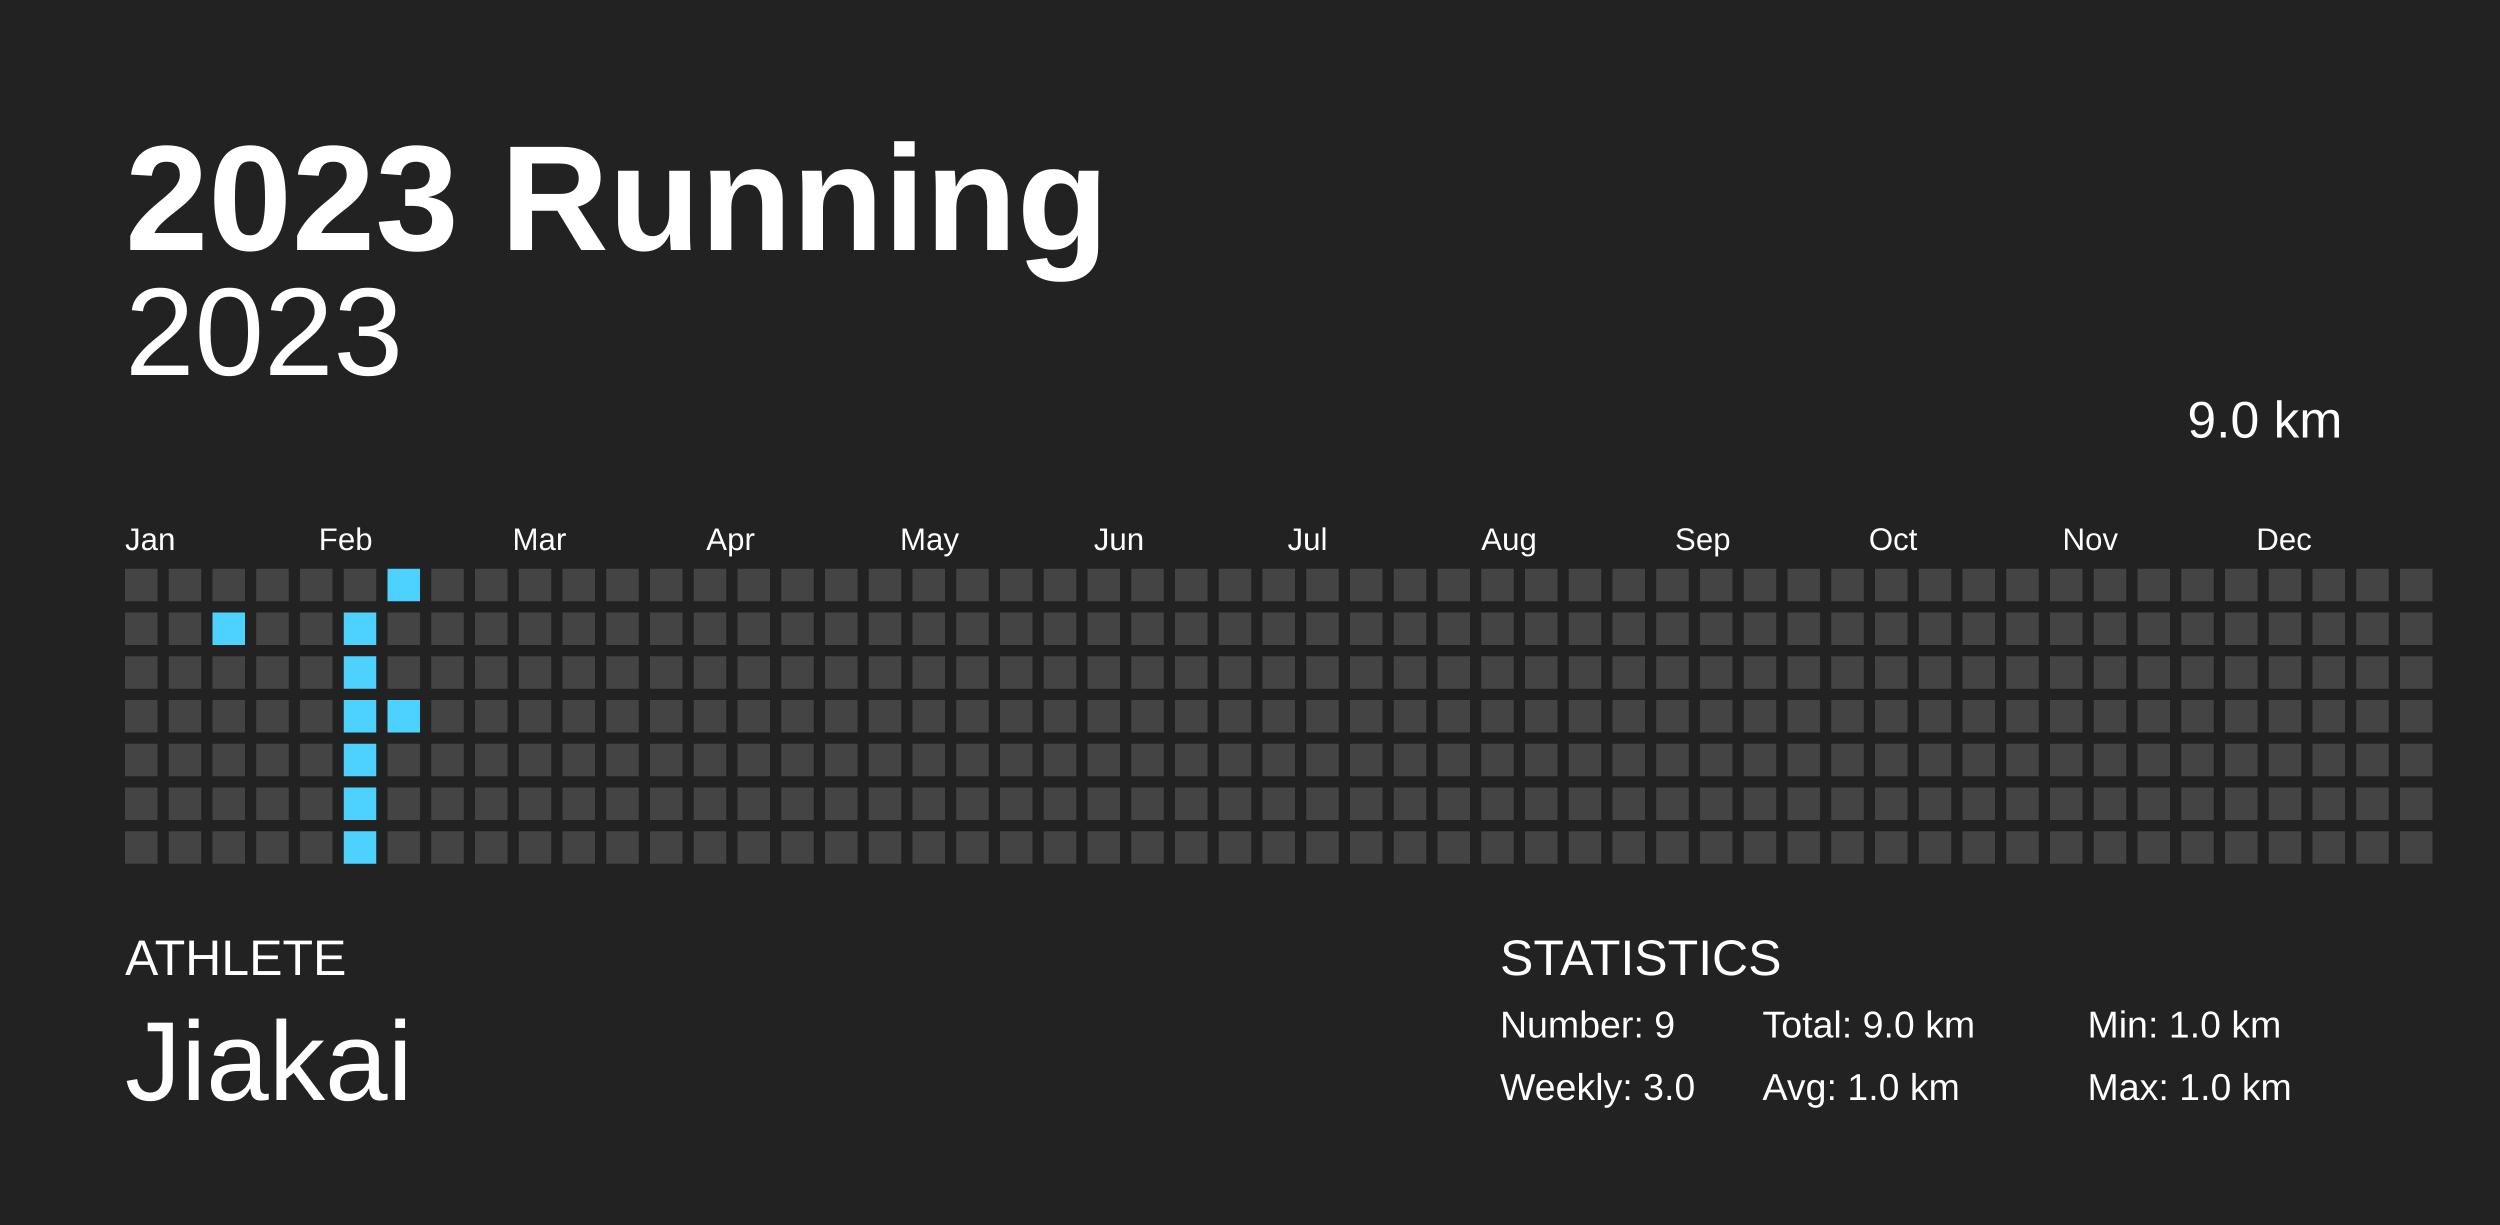
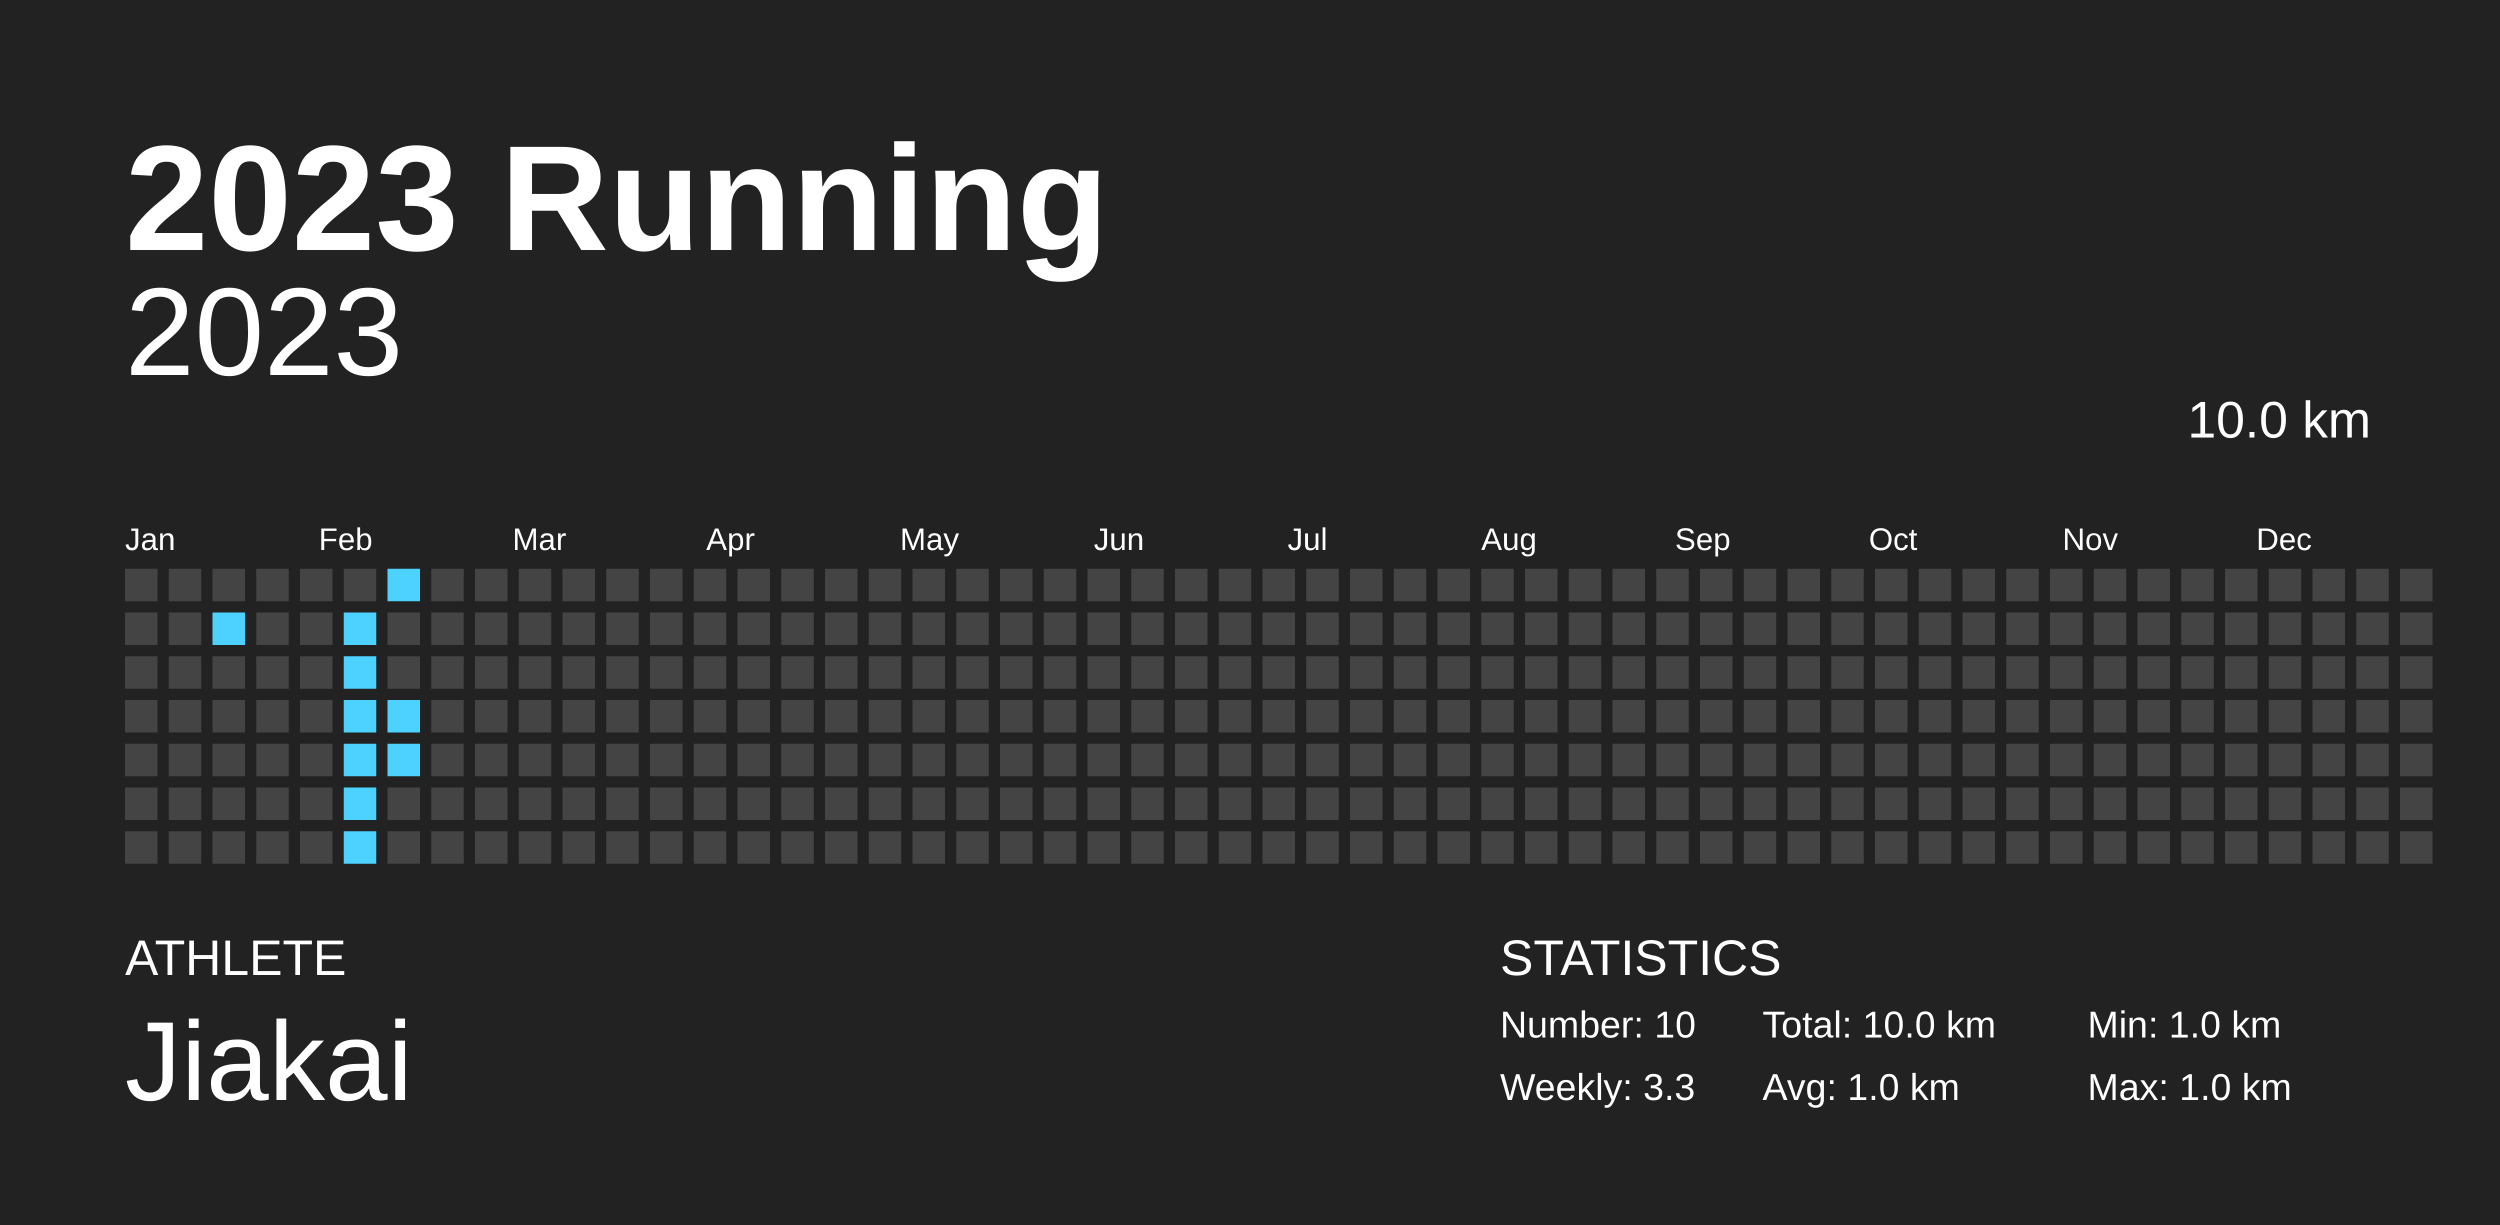
<svg xmlns="http://www.w3.org/2000/svg" baseProfile="full" height="98mm" version="1.1" viewBox="0,0,200,98" width="200mm">
  <defs />
  <rect fill="#222222" height="98" width="200" x="0" y="0" />
  <text fill="#FFFFFF" style="font-size:12px; font-family:Arial; font-weight:bold;" x="10" y="20">2023 Running</text>
  <text fill="#FFFFFF" style="font-size:4px; font-family:Arial" x="10" y="78">ATHLETE</text>
  <text fill="#FFFFFF" style="font-size:9px; font-family:Arial" x="10" y="88">Jiakai</text>
  <text fill="#FFFFFF" style="font-size:4px; font-family:Arial" x="120" y="78">STATISTICS</text>
-   <text fill="#FFFFFF" style="font-size:3px; font-family:Arial" x="120" y="83">Number: 9</text>
-   <text fill="#FFFFFF" style="font-size:3px; font-family:Arial" x="120" y="88">Weekly: 3.0</text>
-   <text fill="#FFFFFF" style="font-size:3px; font-family:Arial" x="141" y="83">Total: 9.0 km</text>
+   <text fill="#FFFFFF" style="font-size:3px; font-family:Arial" x="120" y="83">Number: 10</text>
+   <text fill="#FFFFFF" style="font-size:3px; font-family:Arial" x="120" y="88">Weekly: 3.3</text>
+   <text fill="#FFFFFF" style="font-size:3px; font-family:Arial" x="141" y="83">Total: 10.0 km</text>
  <text fill="#FFFFFF" style="font-size:3px; font-family:Arial" x="141" y="88">Avg: 1.0 km</text>
  <text fill="#FFFFFF" style="font-size:3px; font-family:Arial" x="167" y="83">Min: 1.0 km</text>
  <text fill="#FFFFFF" style="font-size:3px; font-family:Arial" x="167" y="88">Max: 1.0 km</text>
  <text alignment-baseline="hanging" fill="#FFFFFF" style="font-size:10.0px; font-family:Arial;" x="10" y="30">2023</text>
-   <text alignment-baseline="hanging" fill="#FFFFFF" style="font-size:4.125px; font-family:Arial;" x="175" y="35">9.0 km</text>
+   <text alignment-baseline="hanging" fill="#FFFFFF" style="font-size:4.125px; font-family:Arial;" x="175" y="35">10.0 km</text>
  <text fill="#FFFFFF" style="font-size:2.5px; font-family:Arial" x="10.0" y="44">Jan</text>
  <text fill="#FFFFFF" style="font-size:2.5px; font-family:Arial" x="25.5" y="44">Feb</text>
  <text fill="#FFFFFF" style="font-size:2.5px; font-family:Arial" x="41.0" y="44">Mar</text>
  <text fill="#FFFFFF" style="font-size:2.5px; font-family:Arial" x="56.5" y="44">Apr</text>
  <text fill="#FFFFFF" style="font-size:2.5px; font-family:Arial" x="72.0" y="44">May</text>
  <text fill="#FFFFFF" style="font-size:2.5px; font-family:Arial" x="87.5" y="44">Jun</text>
  <text fill="#FFFFFF" style="font-size:2.5px; font-family:Arial" x="103.0" y="44">Jul</text>
  <text fill="#FFFFFF" style="font-size:2.5px; font-family:Arial" x="118.5" y="44">Aug</text>
  <text fill="#FFFFFF" style="font-size:2.5px; font-family:Arial" x="134.0" y="44">Sep</text>
  <text fill="#FFFFFF" style="font-size:2.5px; font-family:Arial" x="149.5" y="44">Oct</text>
  <text fill="#FFFFFF" style="font-size:2.5px; font-family:Arial" x="165.0" y="44">Nov</text>
  <text fill="#FFFFFF" style="font-size:2.5px; font-family:Arial" x="180.5" y="44">Dec</text>
  <rect fill="#444444" height="2.6" width="2.6" x="10.0" y="45.5" />
  <rect fill="#444444" height="2.6" width="2.6" x="10.0" y="49.0" />
  <rect fill="#444444" height="2.6" width="2.6" x="10.0" y="52.5" />
  <rect fill="#444444" height="2.6" width="2.6" x="10.0" y="56.0" />
  <rect fill="#444444" height="2.6" width="2.6" x="10.0" y="59.5" />
  <rect fill="#444444" height="2.6" width="2.6" x="10.0" y="63.0" />
  <rect fill="#444444" height="2.6" width="2.6" x="10.0" y="66.5" />
  <rect fill="#444444" height="2.6" width="2.6" x="13.5" y="45.5" />
  <rect fill="#444444" height="2.6" width="2.6" x="13.5" y="49.0" />
  <rect fill="#444444" height="2.6" width="2.6" x="13.5" y="52.5" />
  <rect fill="#444444" height="2.6" width="2.6" x="13.5" y="56.0" />
  <rect fill="#444444" height="2.6" width="2.6" x="13.5" y="59.5" />
  <rect fill="#444444" height="2.6" width="2.6" x="13.5" y="63.0" />
  <rect fill="#444444" height="2.6" width="2.6" x="13.5" y="66.5" />
  <rect fill="#444444" height="2.6" width="2.6" x="17.0" y="45.5" />
  <rect fill="#4DD2FF" height="2.6" width="2.6" x="17.0" y="49.0" />
  <rect fill="#444444" height="2.6" width="2.6" x="17.0" y="52.5" />
  <rect fill="#444444" height="2.6" width="2.6" x="17.0" y="56.0" />
  <rect fill="#444444" height="2.6" width="2.6" x="17.0" y="59.5" />
  <rect fill="#444444" height="2.6" width="2.6" x="17.0" y="63.0" />
  <rect fill="#444444" height="2.6" width="2.6" x="17.0" y="66.5" />
  <rect fill="#444444" height="2.6" width="2.6" x="20.5" y="45.5" />
  <rect fill="#444444" height="2.6" width="2.6" x="20.5" y="49.0" />
  <rect fill="#444444" height="2.6" width="2.6" x="20.5" y="52.5" />
  <rect fill="#444444" height="2.6" width="2.6" x="20.5" y="56.0" />
  <rect fill="#444444" height="2.6" width="2.6" x="20.5" y="59.5" />
  <rect fill="#444444" height="2.6" width="2.6" x="20.5" y="63.0" />
  <rect fill="#444444" height="2.6" width="2.6" x="20.5" y="66.5" />
  <rect fill="#444444" height="2.6" width="2.6" x="24.0" y="45.5" />
  <rect fill="#444444" height="2.6" width="2.6" x="24.0" y="49.0" />
  <rect fill="#444444" height="2.6" width="2.6" x="24.0" y="52.5" />
  <rect fill="#444444" height="2.6" width="2.6" x="24.0" y="56.0" />
  <rect fill="#444444" height="2.6" width="2.6" x="24.0" y="59.5" />
  <rect fill="#444444" height="2.6" width="2.6" x="24.0" y="63.0" />
  <rect fill="#444444" height="2.6" width="2.6" x="24.0" y="66.5" />
  <rect fill="#444444" height="2.6" width="2.6" x="27.5" y="45.5" />
  <rect fill="#4DD2FF" height="2.6" width="2.6" x="27.5" y="49.0" />
  <rect fill="#4DD2FF" height="2.6" width="2.6" x="27.5" y="52.5" />
  <rect fill="#4DD2FF" height="2.6" width="2.6" x="27.5" y="56.0" />
  <rect fill="#4DD2FF" height="2.6" width="2.6" x="27.5" y="59.5" />
  <rect fill="#4DD2FF" height="2.6" width="2.6" x="27.5" y="63.0" />
  <rect fill="#4DD2FF" height="2.6" width="2.6" x="27.5" y="66.5" />
  <rect fill="#4DD2FF" height="2.6" width="2.6" x="31.0" y="45.5" />
  <rect fill="#444444" height="2.6" width="2.6" x="31.0" y="49.0" />
  <rect fill="#444444" height="2.6" width="2.6" x="31.0" y="52.5" />
  <rect fill="#4DD2FF" height="2.6" width="2.6" x="31.0" y="56.0" />
-   <rect fill="#444444" height="2.6" width="2.6" x="31.0" y="59.5" />
+   <rect fill="#4DD2FF" height="2.6" width="2.6" x="31.0" y="59.5" />
  <rect fill="#444444" height="2.6" width="2.6" x="31.0" y="63.0" />
  <rect fill="#444444" height="2.6" width="2.6" x="31.0" y="66.5" />
  <rect fill="#444444" height="2.6" width="2.6" x="34.5" y="45.5" />
  <rect fill="#444444" height="2.6" width="2.6" x="34.5" y="49.0" />
  <rect fill="#444444" height="2.6" width="2.6" x="34.5" y="52.5" />
  <rect fill="#444444" height="2.6" width="2.6" x="34.5" y="56.0" />
  <rect fill="#444444" height="2.6" width="2.6" x="34.5" y="59.5" />
  <rect fill="#444444" height="2.6" width="2.6" x="34.5" y="63.0" />
  <rect fill="#444444" height="2.6" width="2.6" x="34.5" y="66.5" />
  <rect fill="#444444" height="2.6" width="2.6" x="38.0" y="45.5" />
  <rect fill="#444444" height="2.6" width="2.6" x="38.0" y="49.0" />
  <rect fill="#444444" height="2.6" width="2.6" x="38.0" y="52.5" />
  <rect fill="#444444" height="2.6" width="2.6" x="38.0" y="56.0" />
  <rect fill="#444444" height="2.6" width="2.6" x="38.0" y="59.5" />
  <rect fill="#444444" height="2.6" width="2.6" x="38.0" y="63.0" />
  <rect fill="#444444" height="2.6" width="2.6" x="38.0" y="66.5" />
  <rect fill="#444444" height="2.6" width="2.6" x="41.5" y="45.5" />
  <rect fill="#444444" height="2.6" width="2.6" x="41.5" y="49.0" />
  <rect fill="#444444" height="2.6" width="2.6" x="41.5" y="52.5" />
  <rect fill="#444444" height="2.6" width="2.6" x="41.5" y="56.0" />
  <rect fill="#444444" height="2.6" width="2.6" x="41.5" y="59.5" />
  <rect fill="#444444" height="2.6" width="2.6" x="41.5" y="63.0" />
  <rect fill="#444444" height="2.6" width="2.6" x="41.5" y="66.5" />
  <rect fill="#444444" height="2.6" width="2.6" x="45.0" y="45.5" />
  <rect fill="#444444" height="2.6" width="2.6" x="45.0" y="49.0" />
  <rect fill="#444444" height="2.6" width="2.6" x="45.0" y="52.5" />
  <rect fill="#444444" height="2.6" width="2.6" x="45.0" y="56.0" />
  <rect fill="#444444" height="2.6" width="2.6" x="45.0" y="59.5" />
  <rect fill="#444444" height="2.6" width="2.6" x="45.0" y="63.0" />
  <rect fill="#444444" height="2.6" width="2.6" x="45.0" y="66.5" />
  <rect fill="#444444" height="2.6" width="2.6" x="48.5" y="45.5" />
  <rect fill="#444444" height="2.6" width="2.6" x="48.5" y="49.0" />
  <rect fill="#444444" height="2.6" width="2.6" x="48.5" y="52.5" />
  <rect fill="#444444" height="2.6" width="2.6" x="48.5" y="56.0" />
  <rect fill="#444444" height="2.6" width="2.6" x="48.5" y="59.5" />
  <rect fill="#444444" height="2.6" width="2.6" x="48.5" y="63.0" />
  <rect fill="#444444" height="2.6" width="2.6" x="48.5" y="66.5" />
  <rect fill="#444444" height="2.6" width="2.6" x="52.0" y="45.5" />
  <rect fill="#444444" height="2.6" width="2.6" x="52.0" y="49.0" />
  <rect fill="#444444" height="2.6" width="2.6" x="52.0" y="52.5" />
  <rect fill="#444444" height="2.6" width="2.6" x="52.0" y="56.0" />
  <rect fill="#444444" height="2.6" width="2.6" x="52.0" y="59.5" />
  <rect fill="#444444" height="2.6" width="2.6" x="52.0" y="63.0" />
  <rect fill="#444444" height="2.6" width="2.6" x="52.0" y="66.5" />
  <rect fill="#444444" height="2.6" width="2.6" x="55.5" y="45.5" />
  <rect fill="#444444" height="2.6" width="2.6" x="55.5" y="49.0" />
  <rect fill="#444444" height="2.6" width="2.6" x="55.5" y="52.5" />
  <rect fill="#444444" height="2.6" width="2.6" x="55.5" y="56.0" />
  <rect fill="#444444" height="2.6" width="2.6" x="55.5" y="59.5" />
  <rect fill="#444444" height="2.6" width="2.6" x="55.5" y="63.0" />
  <rect fill="#444444" height="2.6" width="2.6" x="55.5" y="66.5" />
  <rect fill="#444444" height="2.6" width="2.6" x="59.0" y="45.5" />
  <rect fill="#444444" height="2.6" width="2.6" x="59.0" y="49.0" />
  <rect fill="#444444" height="2.6" width="2.6" x="59.0" y="52.5" />
  <rect fill="#444444" height="2.6" width="2.6" x="59.0" y="56.0" />
  <rect fill="#444444" height="2.6" width="2.6" x="59.0" y="59.5" />
  <rect fill="#444444" height="2.6" width="2.6" x="59.0" y="63.0" />
  <rect fill="#444444" height="2.6" width="2.6" x="59.0" y="66.5" />
  <rect fill="#444444" height="2.6" width="2.6" x="62.5" y="45.5" />
  <rect fill="#444444" height="2.6" width="2.6" x="62.5" y="49.0" />
  <rect fill="#444444" height="2.6" width="2.6" x="62.5" y="52.5" />
  <rect fill="#444444" height="2.6" width="2.6" x="62.5" y="56.0" />
  <rect fill="#444444" height="2.6" width="2.6" x="62.5" y="59.5" />
  <rect fill="#444444" height="2.6" width="2.6" x="62.5" y="63.0" />
  <rect fill="#444444" height="2.6" width="2.6" x="62.5" y="66.5" />
  <rect fill="#444444" height="2.6" width="2.6" x="66.0" y="45.5" />
  <rect fill="#444444" height="2.6" width="2.6" x="66.0" y="49.0" />
  <rect fill="#444444" height="2.6" width="2.6" x="66.0" y="52.5" />
  <rect fill="#444444" height="2.6" width="2.6" x="66.0" y="56.0" />
  <rect fill="#444444" height="2.6" width="2.6" x="66.0" y="59.5" />
  <rect fill="#444444" height="2.6" width="2.6" x="66.0" y="63.0" />
  <rect fill="#444444" height="2.6" width="2.6" x="66.0" y="66.5" />
  <rect fill="#444444" height="2.6" width="2.6" x="69.5" y="45.5" />
  <rect fill="#444444" height="2.6" width="2.6" x="69.5" y="49.0" />
  <rect fill="#444444" height="2.6" width="2.6" x="69.5" y="52.5" />
  <rect fill="#444444" height="2.6" width="2.6" x="69.5" y="56.0" />
  <rect fill="#444444" height="2.6" width="2.6" x="69.5" y="59.5" />
  <rect fill="#444444" height="2.6" width="2.6" x="69.5" y="63.0" />
  <rect fill="#444444" height="2.6" width="2.6" x="69.5" y="66.5" />
  <rect fill="#444444" height="2.6" width="2.6" x="73.0" y="45.5" />
  <rect fill="#444444" height="2.6" width="2.6" x="73.0" y="49.0" />
  <rect fill="#444444" height="2.6" width="2.6" x="73.0" y="52.5" />
  <rect fill="#444444" height="2.6" width="2.6" x="73.0" y="56.0" />
  <rect fill="#444444" height="2.6" width="2.6" x="73.0" y="59.5" />
  <rect fill="#444444" height="2.6" width="2.6" x="73.0" y="63.0" />
  <rect fill="#444444" height="2.6" width="2.6" x="73.0" y="66.5" />
  <rect fill="#444444" height="2.6" width="2.6" x="76.5" y="45.5" />
  <rect fill="#444444" height="2.6" width="2.6" x="76.5" y="49.0" />
  <rect fill="#444444" height="2.6" width="2.6" x="76.5" y="52.5" />
  <rect fill="#444444" height="2.6" width="2.6" x="76.5" y="56.0" />
  <rect fill="#444444" height="2.6" width="2.6" x="76.5" y="59.5" />
  <rect fill="#444444" height="2.6" width="2.6" x="76.5" y="63.0" />
  <rect fill="#444444" height="2.6" width="2.6" x="76.5" y="66.5" />
  <rect fill="#444444" height="2.6" width="2.6" x="80.0" y="45.5" />
  <rect fill="#444444" height="2.6" width="2.6" x="80.0" y="49.0" />
  <rect fill="#444444" height="2.6" width="2.6" x="80.0" y="52.5" />
  <rect fill="#444444" height="2.6" width="2.6" x="80.0" y="56.0" />
  <rect fill="#444444" height="2.6" width="2.6" x="80.0" y="59.5" />
  <rect fill="#444444" height="2.6" width="2.6" x="80.0" y="63.0" />
  <rect fill="#444444" height="2.6" width="2.6" x="80.0" y="66.5" />
  <rect fill="#444444" height="2.6" width="2.6" x="83.5" y="45.5" />
  <rect fill="#444444" height="2.6" width="2.6" x="83.5" y="49.0" />
  <rect fill="#444444" height="2.6" width="2.6" x="83.5" y="52.5" />
  <rect fill="#444444" height="2.6" width="2.6" x="83.5" y="56.0" />
  <rect fill="#444444" height="2.6" width="2.6" x="83.5" y="59.5" />
  <rect fill="#444444" height="2.6" width="2.6" x="83.5" y="63.0" />
  <rect fill="#444444" height="2.6" width="2.6" x="83.5" y="66.5" />
  <rect fill="#444444" height="2.6" width="2.6" x="87.0" y="45.5" />
  <rect fill="#444444" height="2.6" width="2.6" x="87.0" y="49.0" />
  <rect fill="#444444" height="2.6" width="2.6" x="87.0" y="52.5" />
  <rect fill="#444444" height="2.6" width="2.6" x="87.0" y="56.0" />
  <rect fill="#444444" height="2.6" width="2.6" x="87.0" y="59.5" />
  <rect fill="#444444" height="2.6" width="2.6" x="87.0" y="63.0" />
  <rect fill="#444444" height="2.6" width="2.6" x="87.0" y="66.5" />
  <rect fill="#444444" height="2.6" width="2.6" x="90.5" y="45.5" />
  <rect fill="#444444" height="2.6" width="2.6" x="90.5" y="49.0" />
  <rect fill="#444444" height="2.6" width="2.6" x="90.5" y="52.5" />
  <rect fill="#444444" height="2.6" width="2.6" x="90.5" y="56.0" />
  <rect fill="#444444" height="2.6" width="2.6" x="90.5" y="59.5" />
  <rect fill="#444444" height="2.6" width="2.6" x="90.5" y="63.0" />
  <rect fill="#444444" height="2.6" width="2.6" x="90.5" y="66.5" />
  <rect fill="#444444" height="2.6" width="2.6" x="94.0" y="45.5" />
  <rect fill="#444444" height="2.6" width="2.6" x="94.0" y="49.0" />
  <rect fill="#444444" height="2.6" width="2.6" x="94.0" y="52.5" />
  <rect fill="#444444" height="2.6" width="2.6" x="94.0" y="56.0" />
  <rect fill="#444444" height="2.6" width="2.6" x="94.0" y="59.5" />
  <rect fill="#444444" height="2.6" width="2.6" x="94.0" y="63.0" />
  <rect fill="#444444" height="2.6" width="2.6" x="94.0" y="66.5" />
  <rect fill="#444444" height="2.6" width="2.6" x="97.5" y="45.5" />
  <rect fill="#444444" height="2.6" width="2.6" x="97.5" y="49.0" />
  <rect fill="#444444" height="2.6" width="2.6" x="97.5" y="52.5" />
  <rect fill="#444444" height="2.6" width="2.6" x="97.5" y="56.0" />
  <rect fill="#444444" height="2.6" width="2.6" x="97.5" y="59.5" />
  <rect fill="#444444" height="2.6" width="2.6" x="97.5" y="63.0" />
  <rect fill="#444444" height="2.6" width="2.6" x="97.5" y="66.5" />
  <rect fill="#444444" height="2.6" width="2.6" x="101.0" y="45.5" />
  <rect fill="#444444" height="2.6" width="2.6" x="101.0" y="49.0" />
  <rect fill="#444444" height="2.6" width="2.6" x="101.0" y="52.5" />
  <rect fill="#444444" height="2.6" width="2.6" x="101.0" y="56.0" />
  <rect fill="#444444" height="2.6" width="2.6" x="101.0" y="59.5" />
  <rect fill="#444444" height="2.6" width="2.6" x="101.0" y="63.0" />
  <rect fill="#444444" height="2.6" width="2.6" x="101.0" y="66.5" />
  <rect fill="#444444" height="2.6" width="2.6" x="104.5" y="45.5" />
  <rect fill="#444444" height="2.6" width="2.6" x="104.5" y="49.0" />
  <rect fill="#444444" height="2.6" width="2.6" x="104.5" y="52.5" />
  <rect fill="#444444" height="2.6" width="2.6" x="104.5" y="56.0" />
  <rect fill="#444444" height="2.6" width="2.6" x="104.5" y="59.5" />
  <rect fill="#444444" height="2.6" width="2.6" x="104.5" y="63.0" />
  <rect fill="#444444" height="2.6" width="2.6" x="104.5" y="66.5" />
  <rect fill="#444444" height="2.6" width="2.6" x="108.0" y="45.5" />
  <rect fill="#444444" height="2.6" width="2.6" x="108.0" y="49.0" />
  <rect fill="#444444" height="2.6" width="2.6" x="108.0" y="52.5" />
  <rect fill="#444444" height="2.6" width="2.6" x="108.0" y="56.0" />
  <rect fill="#444444" height="2.6" width="2.6" x="108.0" y="59.5" />
  <rect fill="#444444" height="2.6" width="2.6" x="108.0" y="63.0" />
  <rect fill="#444444" height="2.6" width="2.6" x="108.0" y="66.5" />
  <rect fill="#444444" height="2.6" width="2.6" x="111.5" y="45.5" />
  <rect fill="#444444" height="2.6" width="2.6" x="111.5" y="49.0" />
  <rect fill="#444444" height="2.6" width="2.6" x="111.5" y="52.5" />
  <rect fill="#444444" height="2.6" width="2.6" x="111.5" y="56.0" />
  <rect fill="#444444" height="2.6" width="2.6" x="111.5" y="59.5" />
  <rect fill="#444444" height="2.6" width="2.6" x="111.5" y="63.0" />
  <rect fill="#444444" height="2.6" width="2.6" x="111.5" y="66.5" />
  <rect fill="#444444" height="2.6" width="2.6" x="115.0" y="45.5" />
  <rect fill="#444444" height="2.6" width="2.6" x="115.0" y="49.0" />
  <rect fill="#444444" height="2.6" width="2.6" x="115.0" y="52.5" />
  <rect fill="#444444" height="2.6" width="2.6" x="115.0" y="56.0" />
  <rect fill="#444444" height="2.6" width="2.6" x="115.0" y="59.5" />
  <rect fill="#444444" height="2.6" width="2.6" x="115.0" y="63.0" />
  <rect fill="#444444" height="2.6" width="2.6" x="115.0" y="66.5" />
  <rect fill="#444444" height="2.6" width="2.6" x="118.5" y="45.5" />
  <rect fill="#444444" height="2.6" width="2.6" x="118.5" y="49.0" />
  <rect fill="#444444" height="2.6" width="2.6" x="118.5" y="52.5" />
  <rect fill="#444444" height="2.6" width="2.6" x="118.5" y="56.0" />
  <rect fill="#444444" height="2.6" width="2.6" x="118.5" y="59.5" />
  <rect fill="#444444" height="2.6" width="2.6" x="118.5" y="63.0" />
  <rect fill="#444444" height="2.6" width="2.6" x="118.5" y="66.5" />
  <rect fill="#444444" height="2.6" width="2.6" x="122.0" y="45.5" />
  <rect fill="#444444" height="2.6" width="2.6" x="122.0" y="49.0" />
  <rect fill="#444444" height="2.6" width="2.6" x="122.0" y="52.5" />
  <rect fill="#444444" height="2.6" width="2.6" x="122.0" y="56.0" />
  <rect fill="#444444" height="2.6" width="2.6" x="122.0" y="59.5" />
  <rect fill="#444444" height="2.6" width="2.6" x="122.0" y="63.0" />
  <rect fill="#444444" height="2.6" width="2.6" x="122.0" y="66.5" />
  <rect fill="#444444" height="2.6" width="2.6" x="125.5" y="45.5" />
  <rect fill="#444444" height="2.6" width="2.6" x="125.5" y="49.0" />
  <rect fill="#444444" height="2.6" width="2.6" x="125.5" y="52.5" />
  <rect fill="#444444" height="2.6" width="2.6" x="125.5" y="56.0" />
  <rect fill="#444444" height="2.6" width="2.6" x="125.5" y="59.5" />
  <rect fill="#444444" height="2.6" width="2.6" x="125.5" y="63.0" />
  <rect fill="#444444" height="2.6" width="2.6" x="125.5" y="66.5" />
  <rect fill="#444444" height="2.6" width="2.6" x="129.0" y="45.5" />
  <rect fill="#444444" height="2.6" width="2.6" x="129.0" y="49.0" />
  <rect fill="#444444" height="2.6" width="2.6" x="129.0" y="52.5" />
  <rect fill="#444444" height="2.6" width="2.6" x="129.0" y="56.0" />
  <rect fill="#444444" height="2.6" width="2.6" x="129.0" y="59.5" />
  <rect fill="#444444" height="2.6" width="2.6" x="129.0" y="63.0" />
  <rect fill="#444444" height="2.6" width="2.6" x="129.0" y="66.5" />
  <rect fill="#444444" height="2.6" width="2.6" x="132.5" y="45.5" />
  <rect fill="#444444" height="2.6" width="2.6" x="132.5" y="49.0" />
  <rect fill="#444444" height="2.6" width="2.6" x="132.5" y="52.5" />
  <rect fill="#444444" height="2.6" width="2.6" x="132.5" y="56.0" />
  <rect fill="#444444" height="2.6" width="2.6" x="132.5" y="59.5" />
  <rect fill="#444444" height="2.6" width="2.6" x="132.5" y="63.0" />
  <rect fill="#444444" height="2.6" width="2.6" x="132.5" y="66.5" />
  <rect fill="#444444" height="2.6" width="2.6" x="136.0" y="45.5" />
  <rect fill="#444444" height="2.6" width="2.6" x="136.0" y="49.0" />
  <rect fill="#444444" height="2.6" width="2.6" x="136.0" y="52.5" />
  <rect fill="#444444" height="2.6" width="2.6" x="136.0" y="56.0" />
  <rect fill="#444444" height="2.6" width="2.6" x="136.0" y="59.5" />
  <rect fill="#444444" height="2.6" width="2.6" x="136.0" y="63.0" />
  <rect fill="#444444" height="2.6" width="2.6" x="136.0" y="66.5" />
  <rect fill="#444444" height="2.6" width="2.6" x="139.5" y="45.5" />
  <rect fill="#444444" height="2.6" width="2.6" x="139.5" y="49.0" />
  <rect fill="#444444" height="2.6" width="2.6" x="139.5" y="52.5" />
  <rect fill="#444444" height="2.6" width="2.6" x="139.5" y="56.0" />
  <rect fill="#444444" height="2.6" width="2.6" x="139.5" y="59.5" />
  <rect fill="#444444" height="2.6" width="2.6" x="139.5" y="63.0" />
  <rect fill="#444444" height="2.6" width="2.6" x="139.5" y="66.5" />
  <rect fill="#444444" height="2.6" width="2.6" x="143.0" y="45.5" />
  <rect fill="#444444" height="2.6" width="2.6" x="143.0" y="49.0" />
  <rect fill="#444444" height="2.6" width="2.6" x="143.0" y="52.5" />
  <rect fill="#444444" height="2.6" width="2.6" x="143.0" y="56.0" />
  <rect fill="#444444" height="2.6" width="2.6" x="143.0" y="59.5" />
  <rect fill="#444444" height="2.6" width="2.6" x="143.0" y="63.0" />
  <rect fill="#444444" height="2.6" width="2.6" x="143.0" y="66.5" />
  <rect fill="#444444" height="2.6" width="2.6" x="146.5" y="45.5" />
  <rect fill="#444444" height="2.6" width="2.6" x="146.5" y="49.0" />
  <rect fill="#444444" height="2.6" width="2.6" x="146.5" y="52.5" />
  <rect fill="#444444" height="2.6" width="2.6" x="146.5" y="56.0" />
  <rect fill="#444444" height="2.6" width="2.6" x="146.5" y="59.5" />
  <rect fill="#444444" height="2.6" width="2.6" x="146.5" y="63.0" />
  <rect fill="#444444" height="2.6" width="2.6" x="146.5" y="66.5" />
  <rect fill="#444444" height="2.6" width="2.6" x="150.0" y="45.5" />
  <rect fill="#444444" height="2.6" width="2.6" x="150.0" y="49.0" />
  <rect fill="#444444" height="2.6" width="2.6" x="150.0" y="52.5" />
  <rect fill="#444444" height="2.6" width="2.6" x="150.0" y="56.0" />
  <rect fill="#444444" height="2.6" width="2.6" x="150.0" y="59.5" />
  <rect fill="#444444" height="2.6" width="2.6" x="150.0" y="63.0" />
  <rect fill="#444444" height="2.6" width="2.6" x="150.0" y="66.5" />
  <rect fill="#444444" height="2.6" width="2.6" x="153.5" y="45.5" />
  <rect fill="#444444" height="2.6" width="2.6" x="153.5" y="49.0" />
  <rect fill="#444444" height="2.6" width="2.6" x="153.5" y="52.5" />
  <rect fill="#444444" height="2.6" width="2.6" x="153.5" y="56.0" />
  <rect fill="#444444" height="2.6" width="2.6" x="153.5" y="59.5" />
  <rect fill="#444444" height="2.6" width="2.6" x="153.5" y="63.0" />
  <rect fill="#444444" height="2.6" width="2.6" x="153.5" y="66.5" />
  <rect fill="#444444" height="2.6" width="2.6" x="157.0" y="45.5" />
  <rect fill="#444444" height="2.6" width="2.6" x="157.0" y="49.0" />
  <rect fill="#444444" height="2.6" width="2.6" x="157.0" y="52.5" />
  <rect fill="#444444" height="2.6" width="2.6" x="157.0" y="56.0" />
  <rect fill="#444444" height="2.6" width="2.6" x="157.0" y="59.5" />
  <rect fill="#444444" height="2.6" width="2.6" x="157.0" y="63.0" />
  <rect fill="#444444" height="2.6" width="2.6" x="157.0" y="66.5" />
  <rect fill="#444444" height="2.6" width="2.6" x="160.5" y="45.5" />
  <rect fill="#444444" height="2.6" width="2.6" x="160.5" y="49.0" />
  <rect fill="#444444" height="2.6" width="2.6" x="160.5" y="52.5" />
  <rect fill="#444444" height="2.6" width="2.6" x="160.5" y="56.0" />
  <rect fill="#444444" height="2.6" width="2.6" x="160.5" y="59.5" />
  <rect fill="#444444" height="2.6" width="2.6" x="160.5" y="63.0" />
  <rect fill="#444444" height="2.6" width="2.6" x="160.5" y="66.5" />
  <rect fill="#444444" height="2.6" width="2.6" x="164.0" y="45.5" />
  <rect fill="#444444" height="2.6" width="2.6" x="164.0" y="49.0" />
  <rect fill="#444444" height="2.6" width="2.6" x="164.0" y="52.5" />
  <rect fill="#444444" height="2.6" width="2.6" x="164.0" y="56.0" />
  <rect fill="#444444" height="2.6" width="2.6" x="164.0" y="59.5" />
  <rect fill="#444444" height="2.6" width="2.6" x="164.0" y="63.0" />
  <rect fill="#444444" height="2.6" width="2.6" x="164.0" y="66.5" />
  <rect fill="#444444" height="2.6" width="2.6" x="167.5" y="45.5" />
  <rect fill="#444444" height="2.6" width="2.6" x="167.5" y="49.0" />
  <rect fill="#444444" height="2.6" width="2.6" x="167.5" y="52.5" />
  <rect fill="#444444" height="2.6" width="2.6" x="167.5" y="56.0" />
  <rect fill="#444444" height="2.6" width="2.6" x="167.5" y="59.5" />
  <rect fill="#444444" height="2.6" width="2.6" x="167.5" y="63.0" />
  <rect fill="#444444" height="2.6" width="2.6" x="167.5" y="66.5" />
  <rect fill="#444444" height="2.6" width="2.6" x="171.0" y="45.5" />
  <rect fill="#444444" height="2.6" width="2.6" x="171.0" y="49.0" />
  <rect fill="#444444" height="2.6" width="2.6" x="171.0" y="52.5" />
  <rect fill="#444444" height="2.6" width="2.6" x="171.0" y="56.0" />
  <rect fill="#444444" height="2.6" width="2.6" x="171.0" y="59.5" />
  <rect fill="#444444" height="2.6" width="2.6" x="171.0" y="63.0" />
  <rect fill="#444444" height="2.6" width="2.6" x="171.0" y="66.5" />
  <rect fill="#444444" height="2.6" width="2.6" x="174.5" y="45.5" />
  <rect fill="#444444" height="2.6" width="2.6" x="174.5" y="49.0" />
  <rect fill="#444444" height="2.6" width="2.6" x="174.5" y="52.5" />
  <rect fill="#444444" height="2.6" width="2.6" x="174.5" y="56.0" />
  <rect fill="#444444" height="2.6" width="2.6" x="174.5" y="59.5" />
  <rect fill="#444444" height="2.6" width="2.6" x="174.5" y="63.0" />
  <rect fill="#444444" height="2.6" width="2.6" x="174.5" y="66.5" />
  <rect fill="#444444" height="2.6" width="2.6" x="178.0" y="45.5" />
  <rect fill="#444444" height="2.6" width="2.6" x="178.0" y="49.0" />
  <rect fill="#444444" height="2.6" width="2.6" x="178.0" y="52.5" />
  <rect fill="#444444" height="2.6" width="2.6" x="178.0" y="56.0" />
  <rect fill="#444444" height="2.6" width="2.6" x="178.0" y="59.5" />
  <rect fill="#444444" height="2.6" width="2.6" x="178.0" y="63.0" />
  <rect fill="#444444" height="2.6" width="2.6" x="178.0" y="66.5" />
  <rect fill="#444444" height="2.6" width="2.6" x="181.5" y="45.5" />
  <rect fill="#444444" height="2.6" width="2.6" x="181.5" y="49.0" />
  <rect fill="#444444" height="2.6" width="2.6" x="181.5" y="52.5" />
  <rect fill="#444444" height="2.6" width="2.6" x="181.5" y="56.0" />
  <rect fill="#444444" height="2.6" width="2.6" x="181.5" y="59.5" />
  <rect fill="#444444" height="2.6" width="2.6" x="181.5" y="63.0" />
  <rect fill="#444444" height="2.6" width="2.6" x="181.5" y="66.5" />
  <rect fill="#444444" height="2.6" width="2.6" x="185.0" y="45.5" />
  <rect fill="#444444" height="2.6" width="2.6" x="185.0" y="49.0" />
  <rect fill="#444444" height="2.6" width="2.6" x="185.0" y="52.5" />
  <rect fill="#444444" height="2.6" width="2.6" x="185.0" y="56.0" />
  <rect fill="#444444" height="2.6" width="2.6" x="185.0" y="59.5" />
  <rect fill="#444444" height="2.6" width="2.6" x="185.0" y="63.0" />
  <rect fill="#444444" height="2.6" width="2.6" x="185.0" y="66.5" />
  <rect fill="#444444" height="2.6" width="2.6" x="188.5" y="45.5" />
  <rect fill="#444444" height="2.6" width="2.6" x="188.5" y="49.0" />
  <rect fill="#444444" height="2.6" width="2.6" x="188.5" y="52.5" />
  <rect fill="#444444" height="2.6" width="2.6" x="188.5" y="56.0" />
  <rect fill="#444444" height="2.6" width="2.6" x="188.5" y="59.5" />
  <rect fill="#444444" height="2.6" width="2.6" x="188.5" y="63.0" />
  <rect fill="#444444" height="2.6" width="2.6" x="188.5" y="66.5" />
  <rect fill="#444444" height="2.6" width="2.6" x="192.0" y="45.5" />
  <rect fill="#444444" height="2.6" width="2.6" x="192.0" y="49.0" />
  <rect fill="#444444" height="2.6" width="2.6" x="192.0" y="52.5" />
  <rect fill="#444444" height="2.6" width="2.6" x="192.0" y="56.0" />
  <rect fill="#444444" height="2.6" width="2.6" x="192.0" y="59.5" />
  <rect fill="#444444" height="2.6" width="2.6" x="192.0" y="63.0" />
  <rect fill="#444444" height="2.6" width="2.6" x="192.0" y="66.5" />
</svg>
